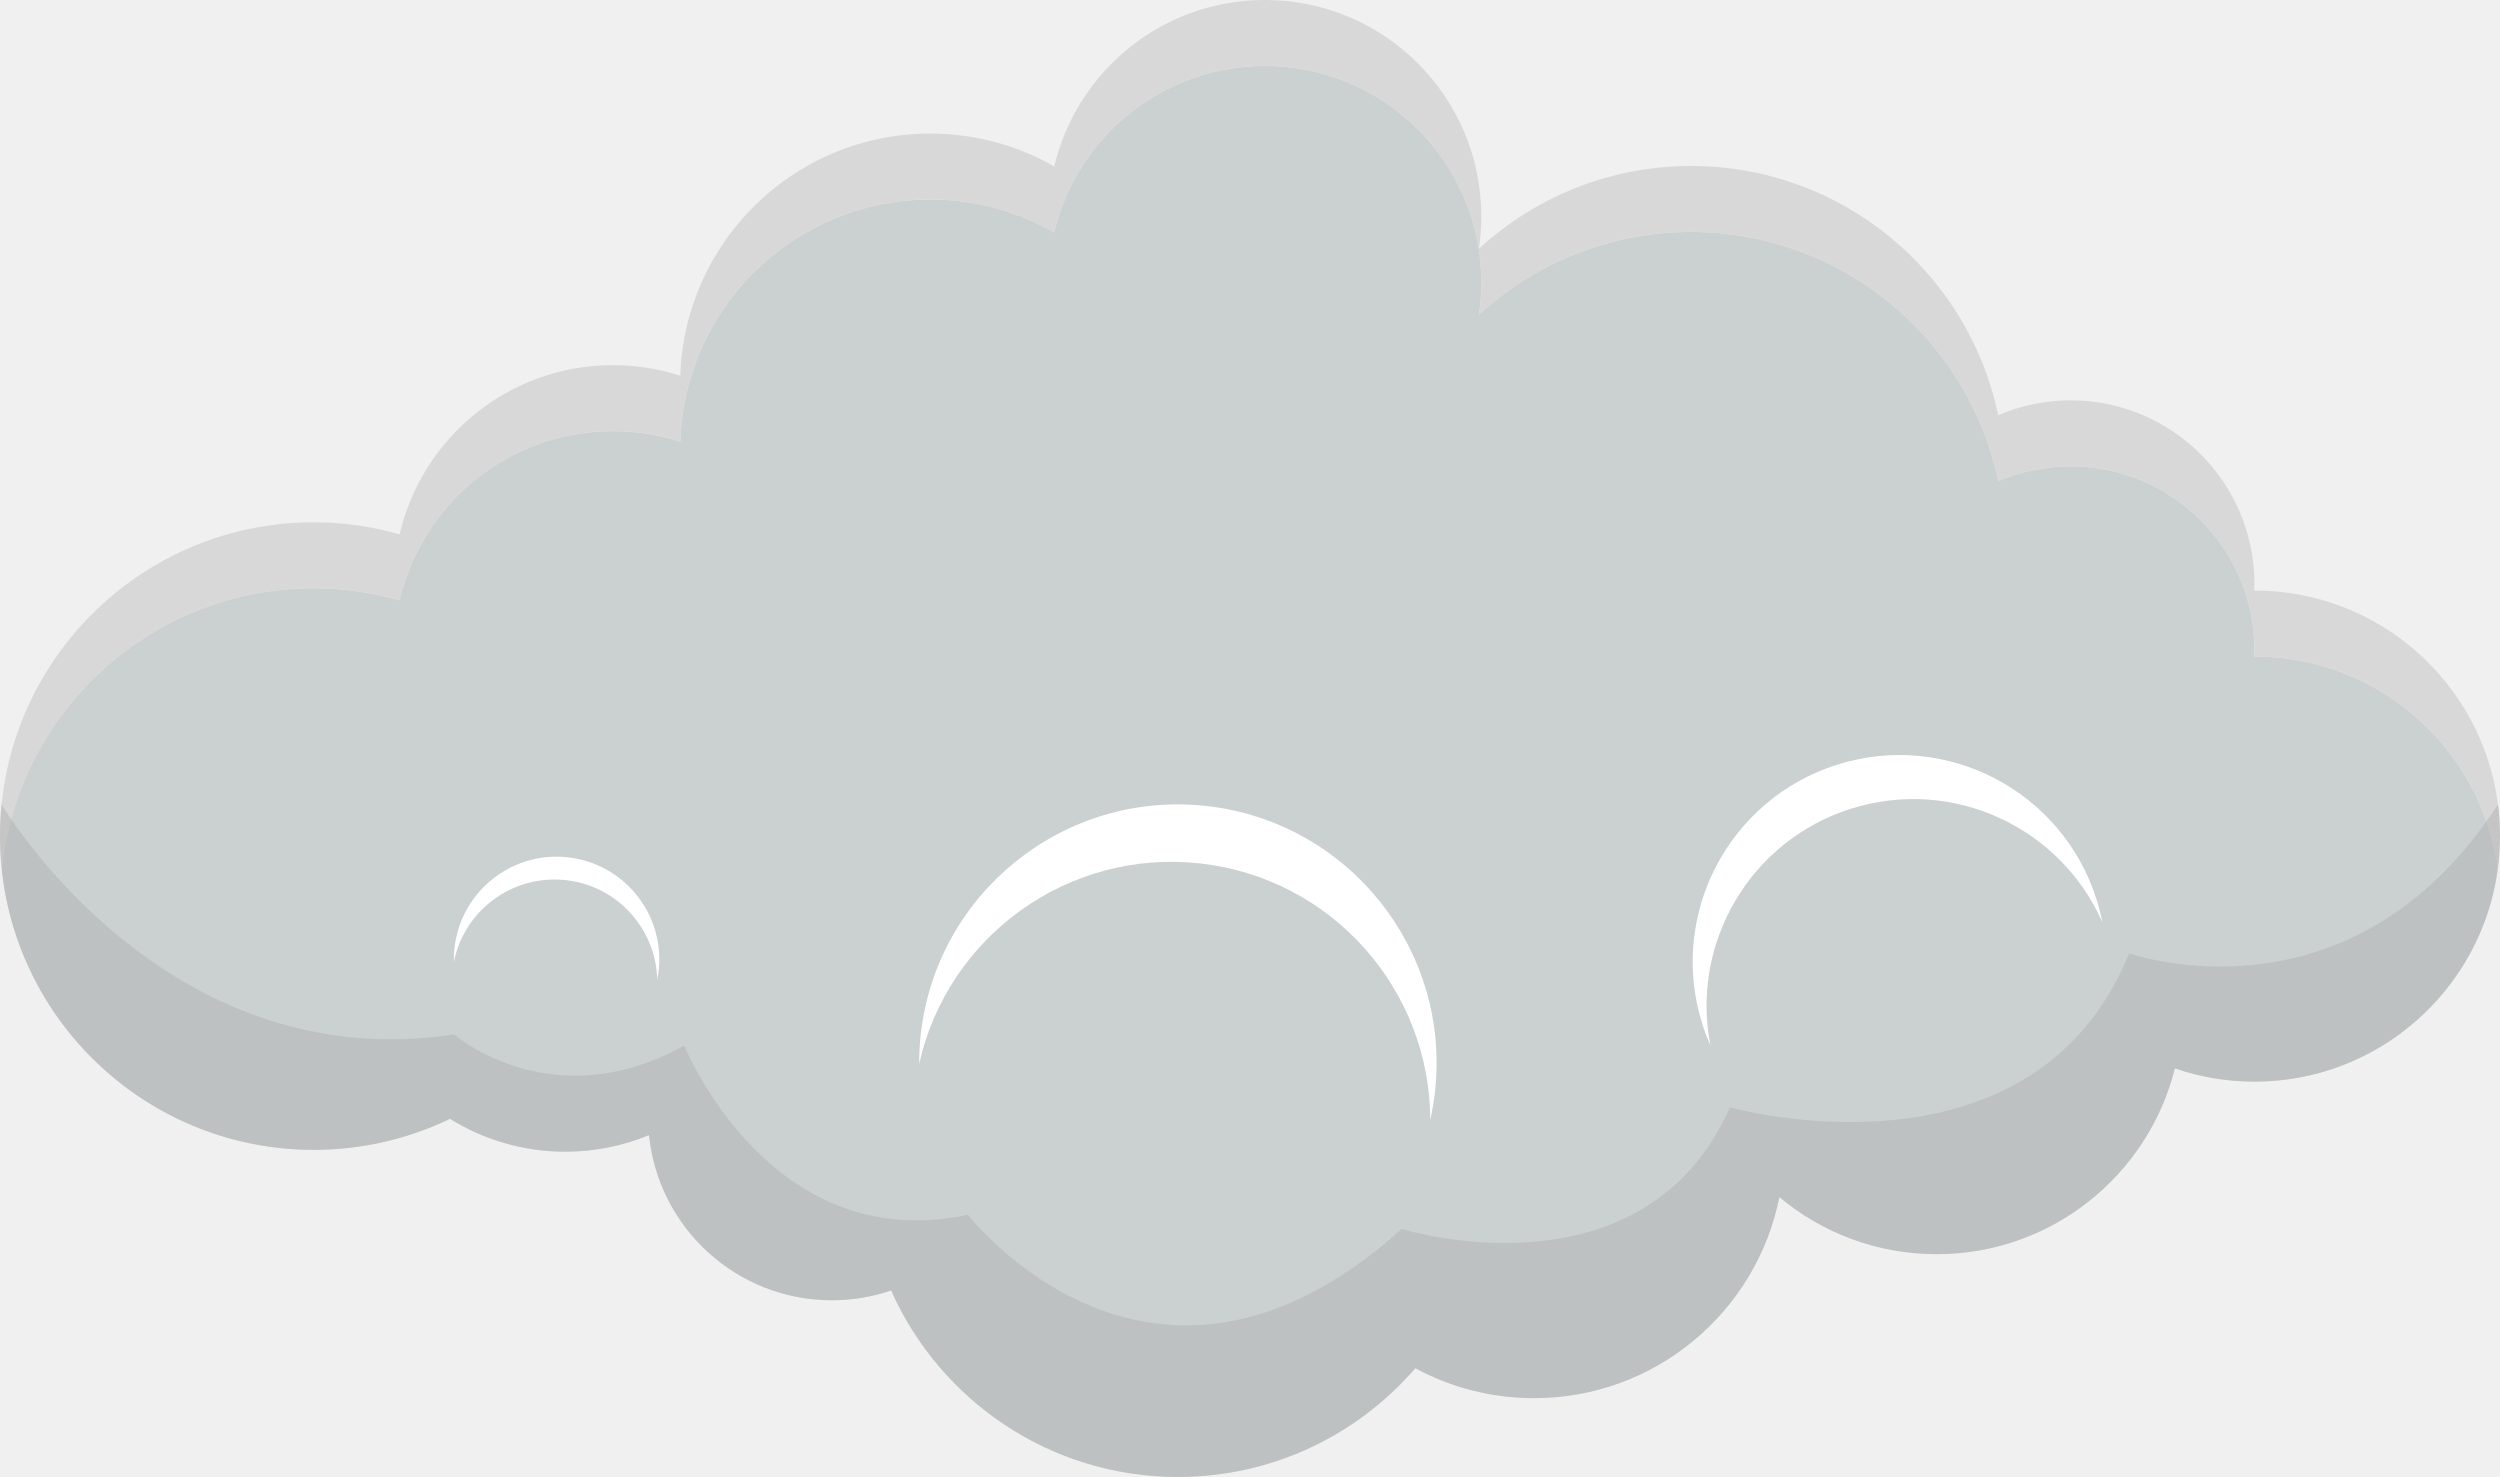
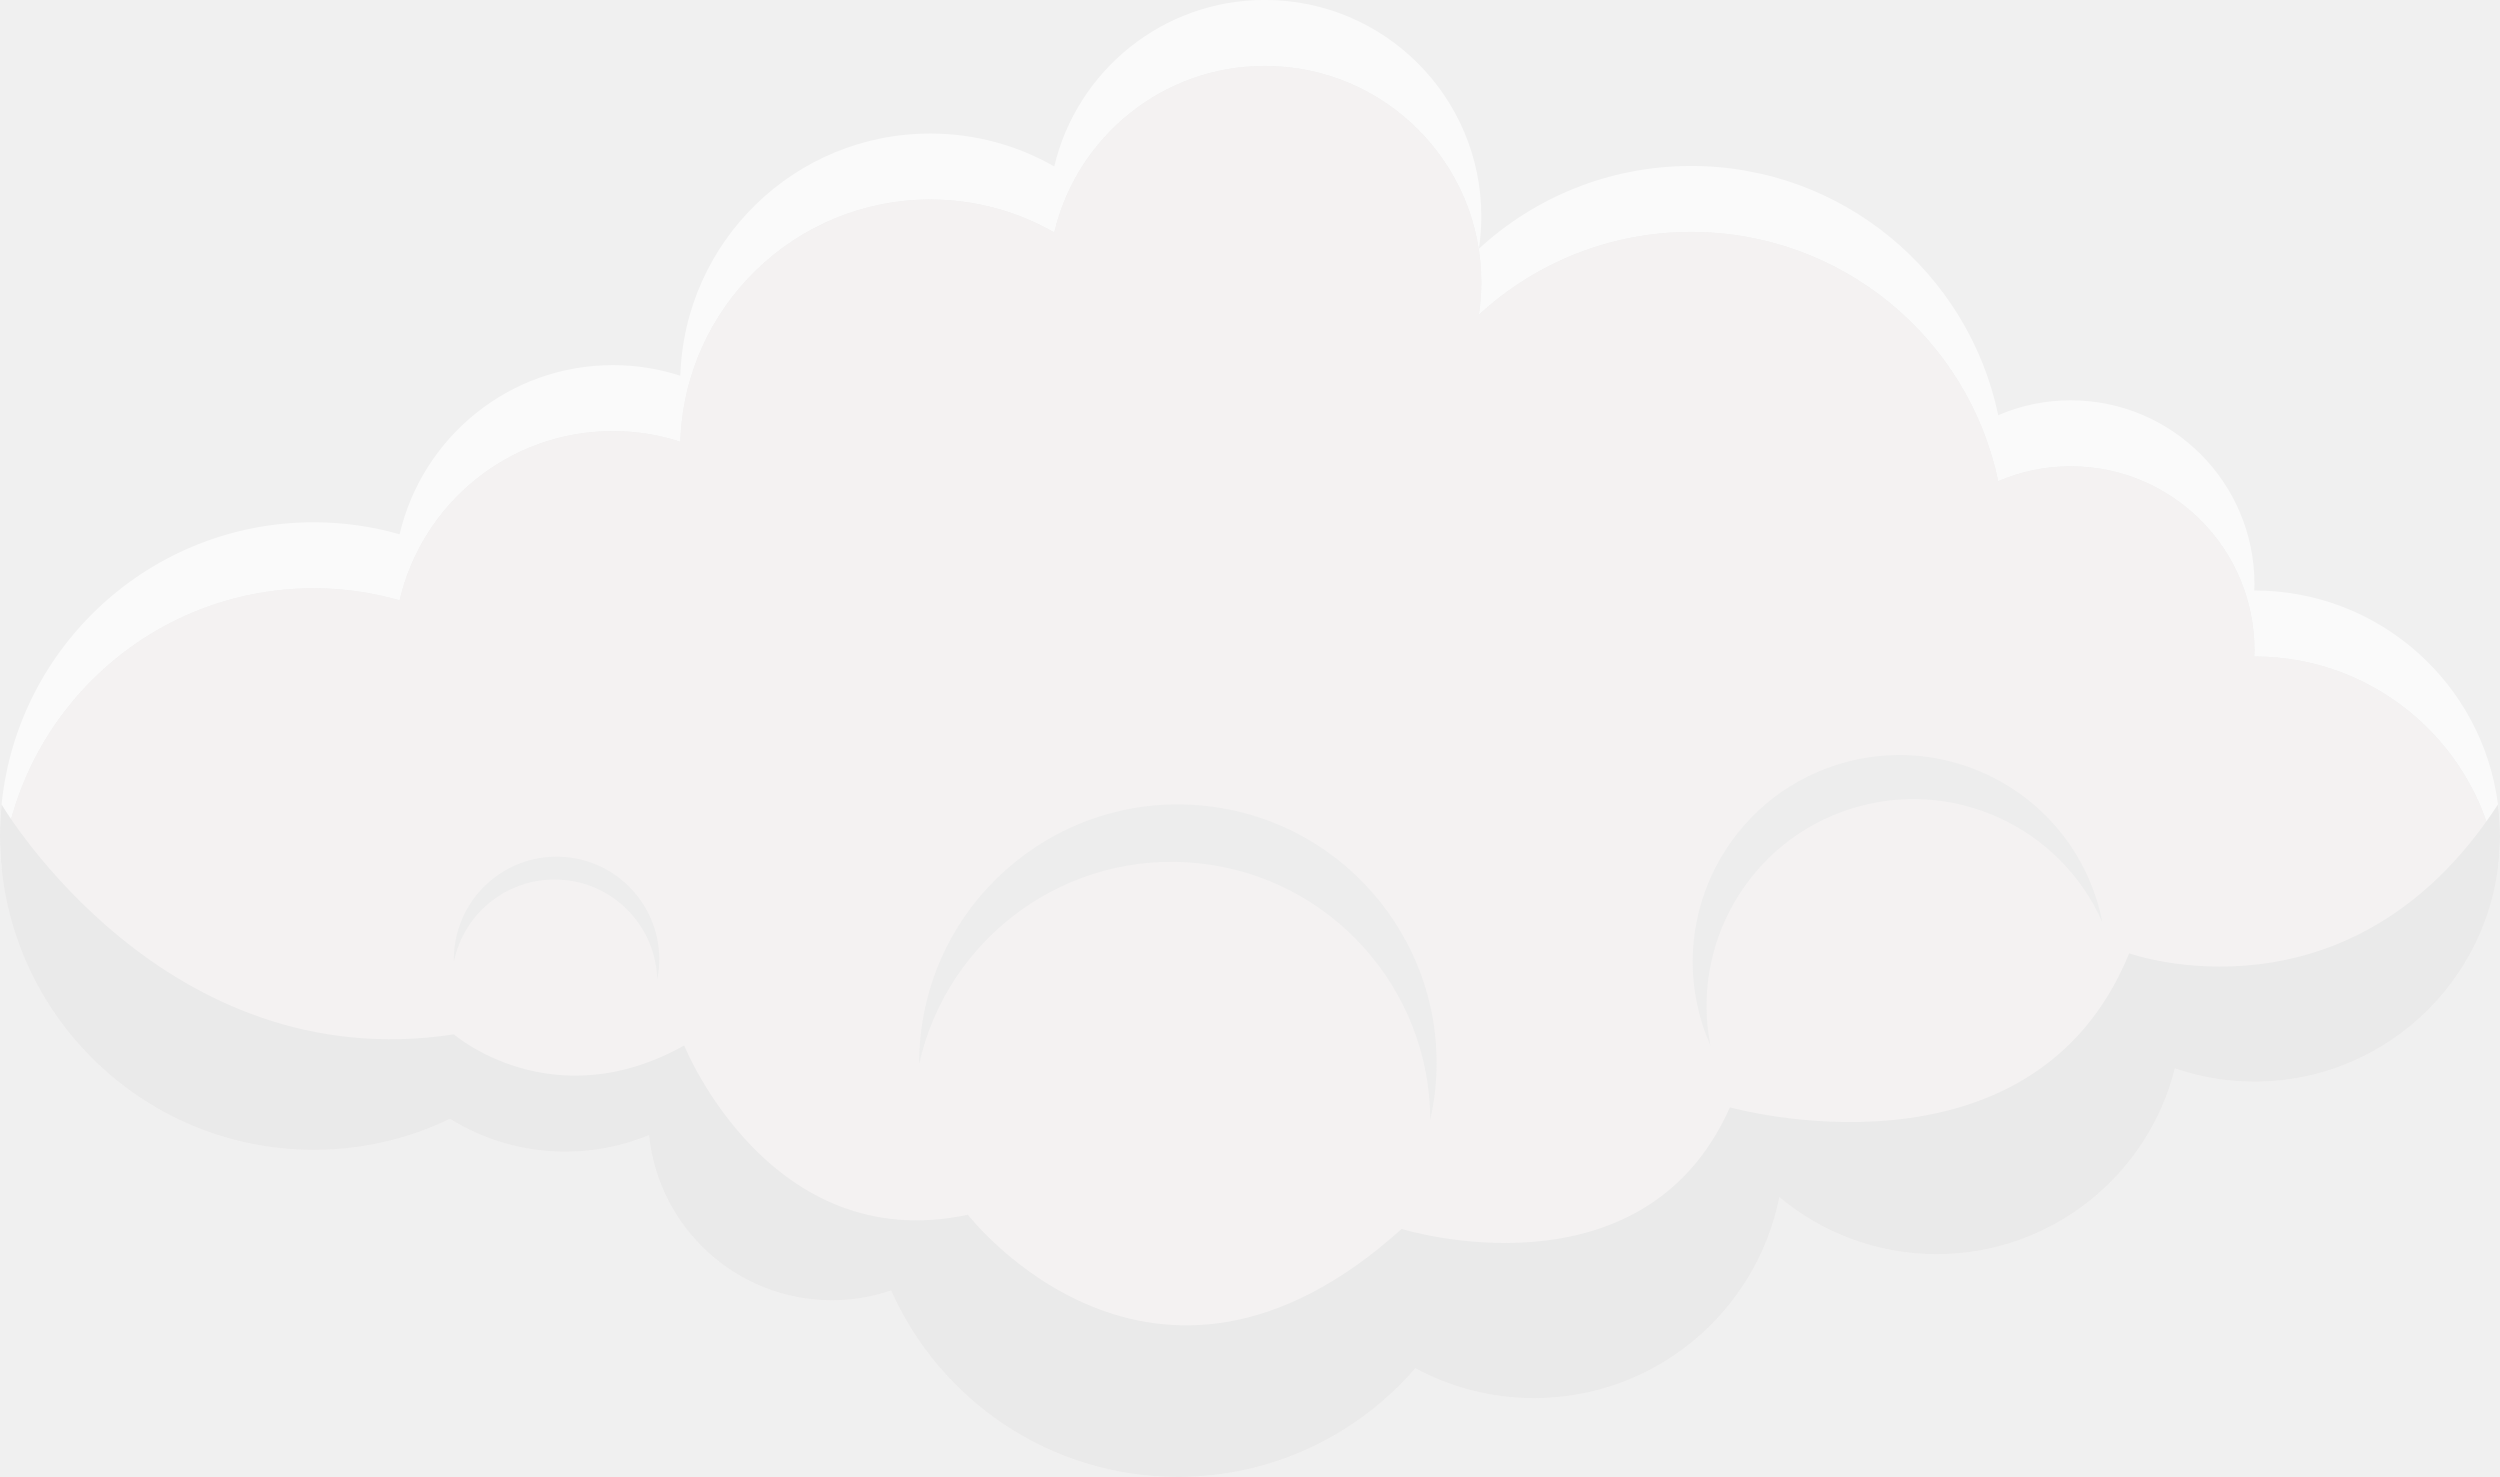
<svg xmlns="http://www.w3.org/2000/svg" id="Laag_2" viewBox="0 0 629.93 372.15">
  <defs>
-     <style>.cls-1{fill:#fff;}.cls-2{fill:#b1b2b2;opacity:.5;}.cls-3{fill:#cbd0d1;}.cls-4{fill:#a0a2a3;opacity:.3;}</style>
+     <style>.cls-1{fill:#fafafa;}.cls-2{fill:#eaeaea;}.cls-3{fill:#f4f2f2;}.cls-4{fill:#ededed;}</style>
  </defs>
  <g id="Laag_2-2">
    <g>
      <g>
-         <path class="cls-4" d="M79.05,148.22c7.51,0,14.76,1.07,21.64,3.03,5.69-24.43,27.58-42.63,53.74-42.63,5.93,0,11.64,.94,16.99,2.68,1.06-33.89,28.85-61.03,62.99-61.03,11.37,0,22.02,3.02,31.23,8.29,5.69-24.05,27.28-41.95,53.07-41.95,30.12,0,54.54,24.42,54.54,54.54,0,2.77-.21,5.48-.61,8.14,14.08-12.94,32.85-20.85,53.48-20.85,38.09,0,69.88,26.93,77.38,62.79,5.6-2.4,11.76-3.74,18.24-3.74,25.58,0,46.32,20.74,46.32,46.32,0,.54-.02,1.07-.04,1.6h.04c31.34,0,57.23,23.3,61.3,53.52,.36-2.71,.57-5.46,.57-8.27s-.17-5.37-.51-7.98c-3.91-30.4-29.89-53.89-61.36-53.89h-.04c.02-.53,.04-1.06,.04-1.6,0-25.58-20.74-46.32-46.32-46.32-6.48,0-12.64,1.34-18.24,3.74-7.5-35.86-39.29-62.79-77.38-62.79-20.63,0-39.4,7.91-53.48,20.85,.4-2.66,.61-5.37,.61-8.14,0-30.12-24.42-54.54-54.54-54.54-25.79,0-47.38,17.9-53.07,41.95-9.21-5.27-19.86-8.29-31.23-8.29-34.14,0-61.93,27.14-62.99,61.03-5.35-1.74-11.06-2.68-16.99-2.68-26.16,0-48.05,18.2-53.74,42.63-6.88-1.96-14.13-3.03-21.64-3.03C38.08,131.61,4.39,162.78,.4,202.7c-.27,2.62-.4,5.28-.4,7.97s.15,5.59,.44,8.33c4.14-39.77,37.75-70.77,78.61-70.77Z" />
+         <path class="cls-1" d="M79.05,148.22c7.51,0,14.76,1.07,21.64,3.03,5.69-24.43,27.58-42.63,53.74-42.63,5.93,0,11.64,.94,16.99,2.68,1.06-33.89,28.85-61.03,62.99-61.03,11.37,0,22.02,3.02,31.23,8.29,5.69-24.05,27.28-41.95,53.07-41.95,30.12,0,54.54,24.42,54.54,54.54,0,2.77-.21,5.48-.61,8.14,14.08-12.94,32.85-20.85,53.48-20.85,38.09,0,69.88,26.93,77.38,62.79,5.6-2.4,11.76-3.74,18.24-3.74,25.58,0,46.32,20.74,46.32,46.32,0,.54-.02,1.07-.04,1.6h.04c31.34,0,57.23,23.3,61.3,53.52,.36-2.71,.57-5.46,.57-8.27s-.17-5.37-.51-7.98c-3.91-30.4-29.89-53.89-61.36-53.89h-.04c.02-.53,.04-1.06,.04-1.6,0-25.58-20.74-46.32-46.32-46.32-6.48,0-12.64,1.34-18.24,3.74-7.5-35.86-39.29-62.79-77.38-62.79-20.63,0-39.4,7.91-53.48,20.85,.4-2.66,.61-5.37,.61-8.14,0-30.12-24.42-54.54-54.54-54.54-25.79,0-47.38,17.9-53.07,41.95-9.21-5.27-19.86-8.29-31.23-8.29-34.14,0-61.93,27.14-62.99,61.03-5.35-1.74-11.06-2.68-16.99-2.68-26.16,0-48.05,18.2-53.74,42.63-6.88-1.96-14.13-3.03-21.64-3.03C38.08,131.61,4.39,162.78,.4,202.7c-.27,2.62-.4,5.28-.4,7.97s.15,5.59,.44,8.33c4.14-39.77,37.75-70.77,78.61-70.77Z" />
        <path class="cls-3" d="M79.05,289.73c12.3,0,23.95-2.81,34.33-7.82,8.44,5.24,18.4,8.28,29.07,8.28,7.47,0,14.59-1.49,21.09-4.18,2.35,23.37,22.09,41.62,46.08,41.62,5.22,0,10.24-.88,14.92-2.47,12.3,27.68,40.02,46.99,72.26,46.99,23.91,0,45.33-10.63,59.82-27.4,8.9,4.81,19.09,7.54,29.91,7.54,30.58,0,56.06-21.77,61.82-50.66,10.73,8.98,24.56,14.38,39.64,14.38,28.98,0,53.29-19.92,60.02-46.81,6.29,2.16,13.03,3.34,20.05,3.34,31.37,0,57.26-23.35,61.3-53.6-4.07-30.22-29.96-53.52-61.3-53.52h-.04c.02-.53,.04-1.06,.04-1.6,0-25.58-20.74-46.32-46.32-46.32-6.48,0-12.64,1.34-18.24,3.74-7.5-35.86-39.29-62.79-77.38-62.79-20.63,0-39.4,7.91-53.48,20.85,.4-2.66,.61-5.37,.61-8.14,0-30.12-24.42-54.54-54.54-54.54-25.79,0-47.38,17.9-53.07,41.95-9.21-5.27-19.86-8.29-31.23-8.29-34.14,0-61.93,27.14-62.99,61.03-5.35-1.74-11.06-2.68-16.99-2.68-26.16,0-48.05,18.2-53.74,42.63-6.88-1.96-14.13-3.03-21.64-3.03C38.19,148.22,4.58,179.23,.44,219c4.16,39.75,37.76,70.73,78.61,70.73Z" />
      </g>
-       <path class="cls-1" d="M302.31,217.55c33.34,3.66,58.02,31.86,58.07,64.63,.52-2.35,.94-4.74,1.21-7.19,3.93-35.79-21.9-67.98-57.69-71.91-35.79-3.93-67.98,21.9-71.91,57.69-.27,2.45-.39,4.87-.38,7.28,7.15-31.99,37.36-54.16,70.7-50.5Z" />
-       <path class="cls-1" d="M466.46,203.76c25.57-8.05,52.69,4.64,63.27,28.6-.37-1.89-.84-3.77-1.43-5.65-8.64-27.44-37.89-42.69-65.33-34.05-27.44,8.64-42.69,37.89-34.05,65.33,.59,1.88,1.29,3.69,2.06,5.45-5.06-25.7,9.91-51.64,35.48-59.69Z" />
-       <path class="cls-1" d="M142.01,221.71c13.26,1.17,23.3,12.16,23.59,25.17,.19-.94,.33-1.89,.42-2.86,1.26-14.24-9.26-26.8-23.5-28.06-14.24-1.26-26.8,9.26-28.06,23.5-.09,.97-.11,1.94-.09,2.89,2.57-12.76,14.38-21.81,27.64-20.63Z" />
+       <path class="cls-4" d="M302.31,217.55c33.34,3.66,58.02,31.86,58.07,64.63,.52-2.35,.94-4.74,1.21-7.19,3.93-35.79-21.9-67.98-57.69-71.91-35.79-3.93-67.98,21.9-71.91,57.69-.27,2.45-.39,4.87-.38,7.28,7.15-31.99,37.36-54.16,70.7-50.5Z" />
+       <path class="cls-4" d="M466.46,203.76c25.57-8.05,52.69,4.64,63.27,28.6-.37-1.89-.84-3.77-1.43-5.65-8.64-27.44-37.89-42.69-65.33-34.05-27.44,8.64-42.69,37.89-34.05,65.33,.59,1.88,1.29,3.69,2.06,5.45-5.06-25.7,9.91-51.64,35.48-59.69Z" />
+       <path class="cls-4" d="M142.01,221.71c13.26,1.17,23.3,12.16,23.59,25.17,.19-.94,.33-1.89,.42-2.86,1.26-14.24-9.26-26.8-23.5-28.06-14.24-1.26-26.8,9.26-28.06,23.5-.09,.97-.11,1.94-.09,2.89,2.57-12.76,14.38-21.81,27.64-20.63Z" />
      <path class="cls-2" d="M629.93,210.67c0,34.17-27.7,61.87-61.87,61.87-7.02,0-13.76-1.18-20.05-3.34-6.73,26.89-31.04,46.81-60.02,46.81-15.08,0-28.91-5.4-39.64-14.38-5.76,28.89-31.24,50.66-61.82,50.66-10.82,0-21.01-2.73-29.91-7.54-14.49,16.77-35.91,27.4-59.82,27.4-32.24,0-59.96-19.31-72.26-46.99-4.68,1.59-9.7,2.47-14.92,2.47-23.99,0-43.73-18.25-46.08-41.62-6.5,2.69-13.62,4.18-21.09,4.18-10.67,0-20.63-3.04-29.07-8.28-10.38,5.01-22.03,7.82-34.33,7.82C35.39,289.73,0,254.33,0,210.67c0-2.69,.13-5.35,.4-7.97,.58,.99,41.14,69.09,113.96,57.93,0,0,24.7,21.41,58.04,2.81,0,0,21.45,53.36,71.49,42.64,0,0,46.47,60.26,109.28,3.58,0,0,60.76,18.89,82.72-30.64,0,0,76.09,21.44,100.6-38.81,0,0,55.65,19.93,92.93-37.52,.34,2.61,.51,5.28,.51,7.98Z" />
    </g>
  </g>
</svg>
